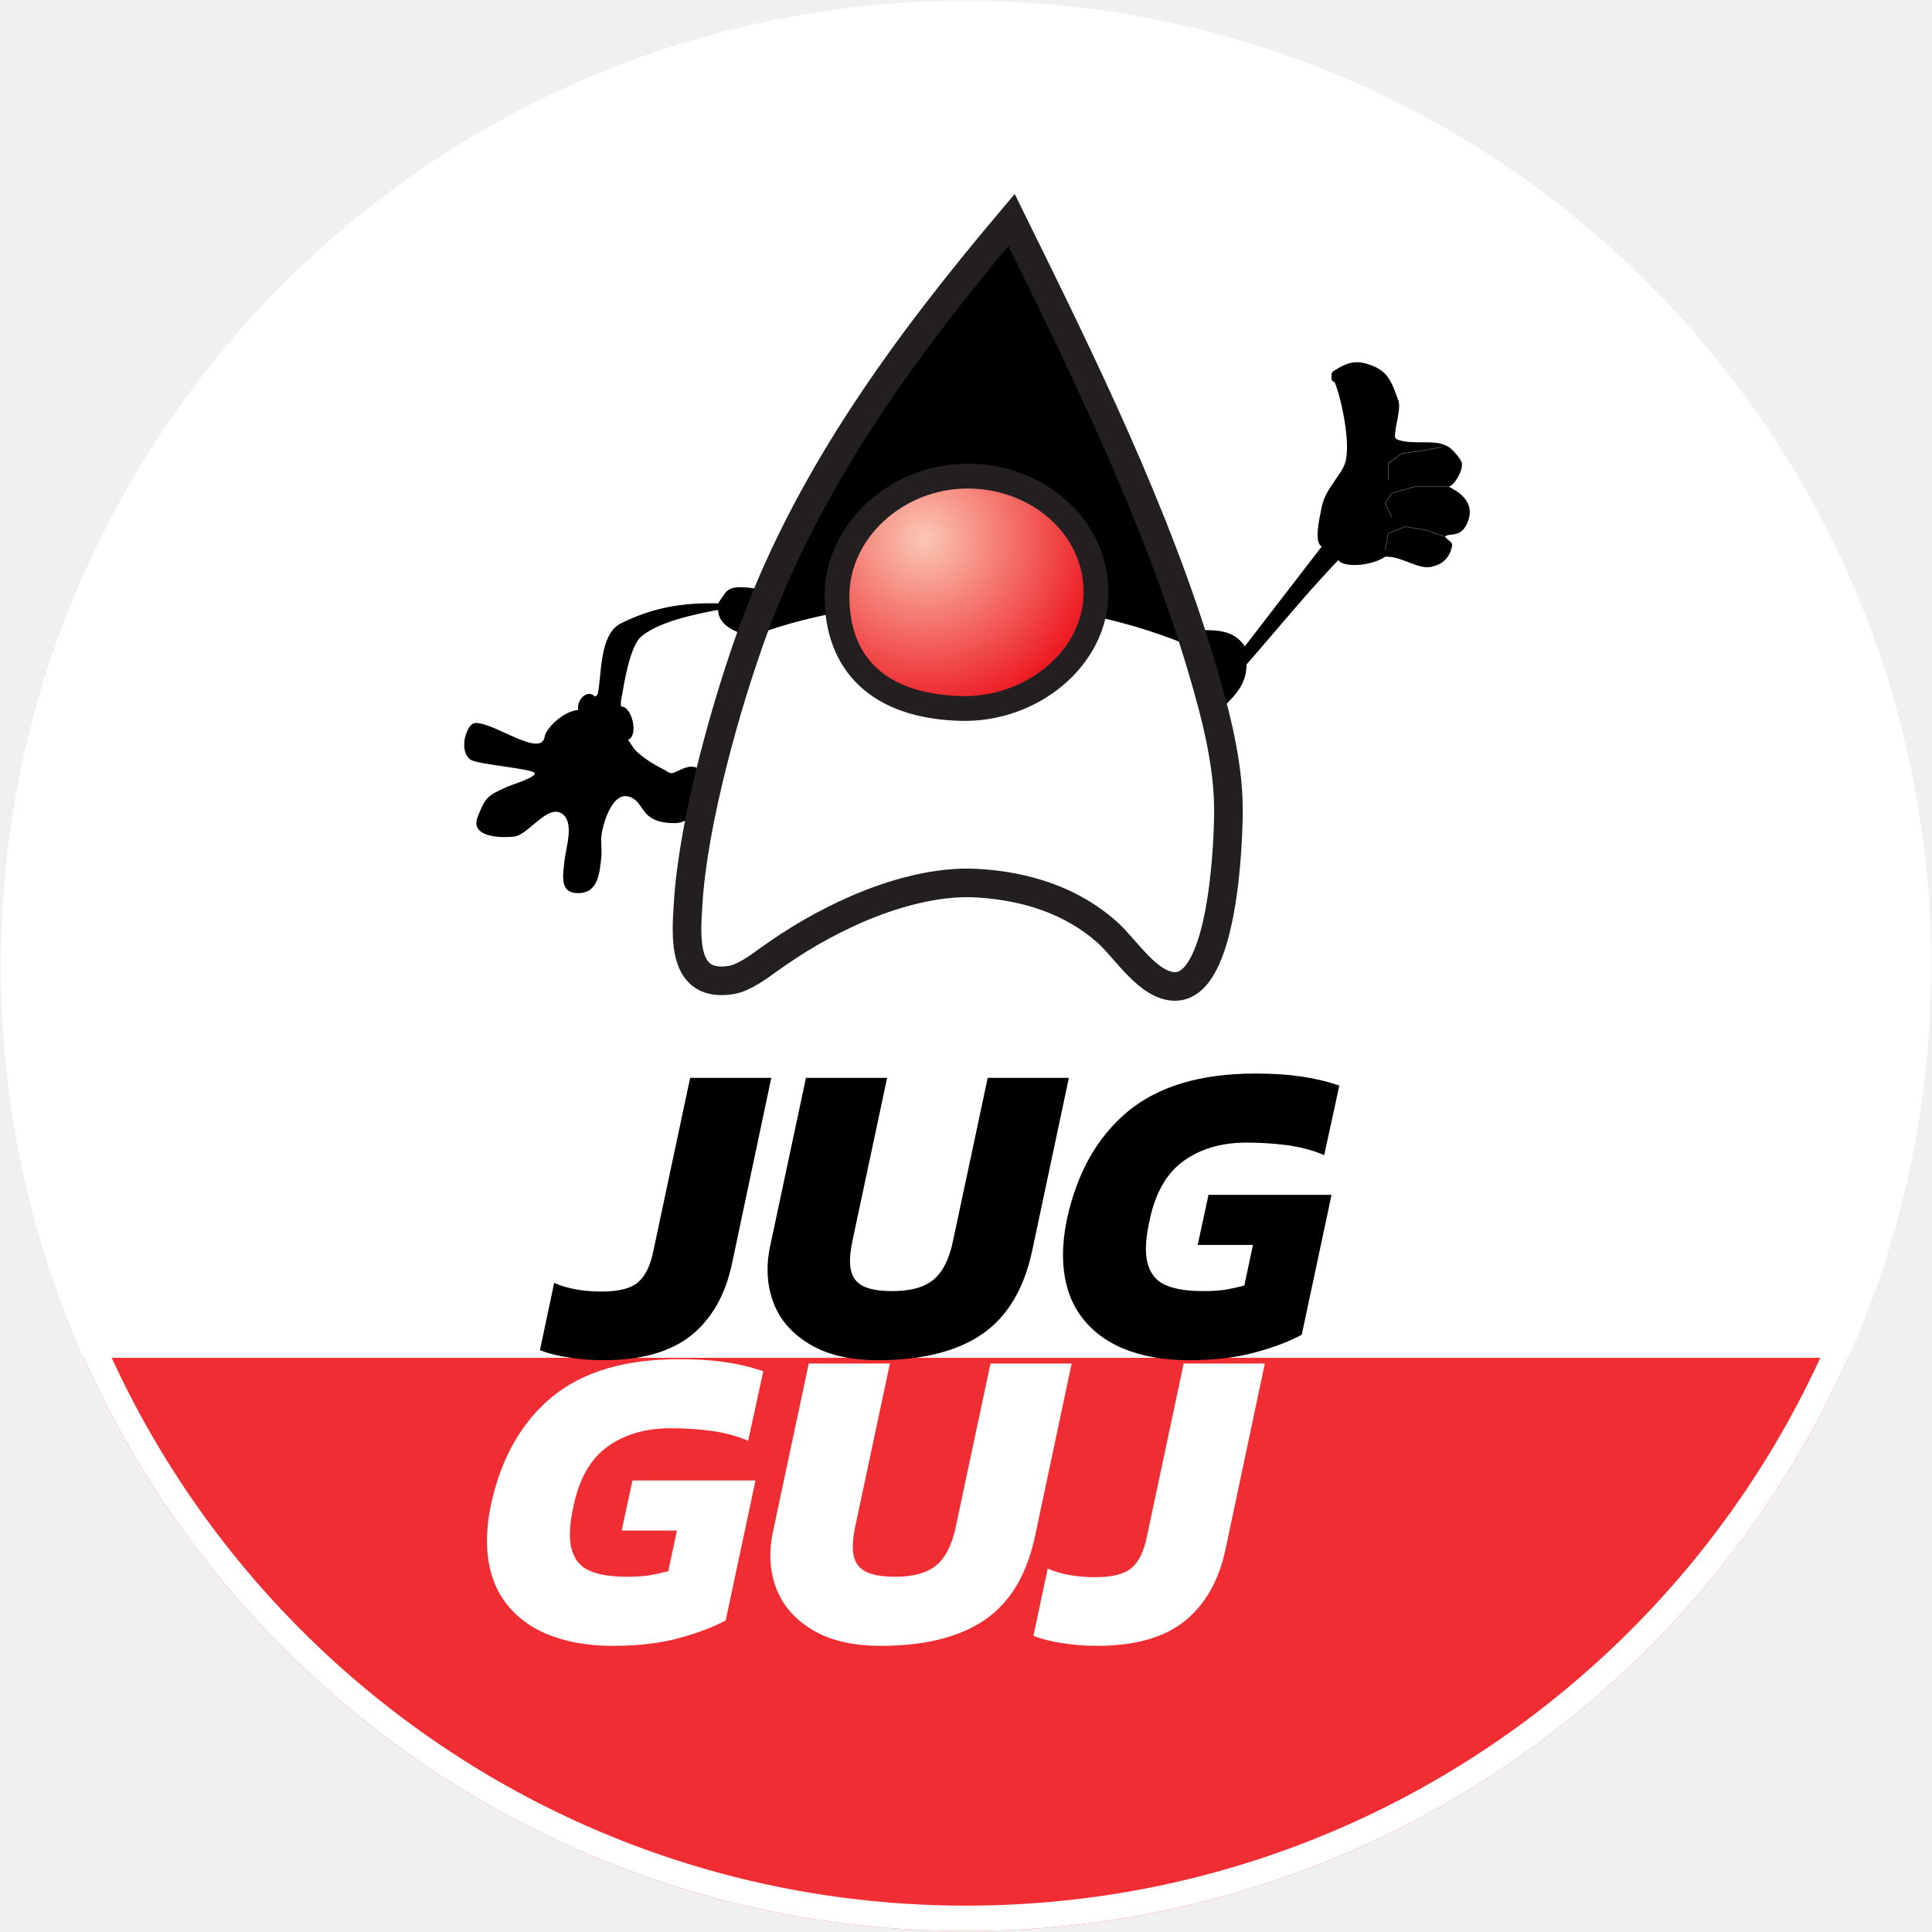
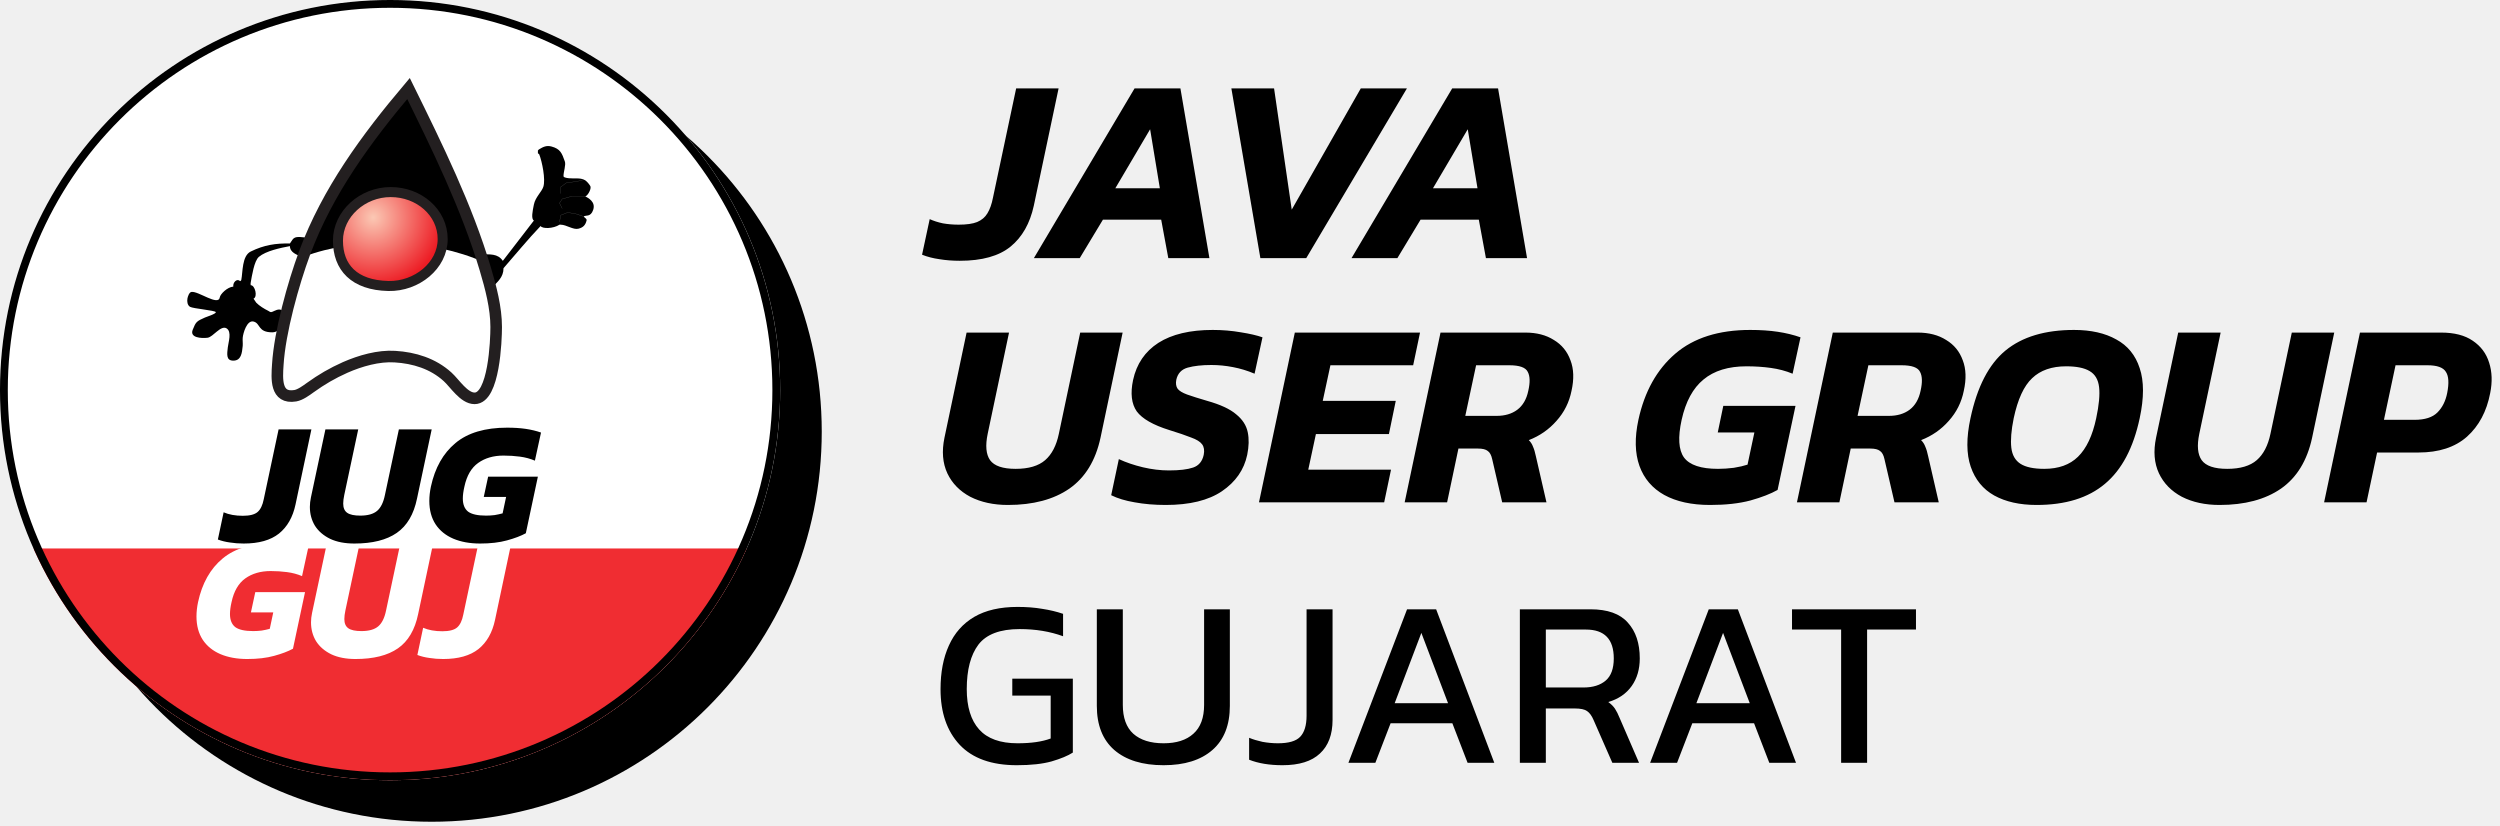
- <svg xmlns="http://www.w3.org/2000/svg" width="1001" height="1001" viewBox="0 0 1001 1001" fill="none">
-   <g clip-path="url(#clip0_50_2)">
-     <rect x="0.5" y="0.5" width="1000" height="1000" rx="500" fill="white" />
-     <rect x="1.5" y="703.501" width="1000" height="330" fill="#F02D32" />
-     <g clip-path="url(#clip1_50_2)">
-       <path fill-rule="evenodd" clip-rule="evenodd" d="M524.09 113.943C470.222 177.795 420.307 245.501 390.951 324.574C376.322 364.21 359.124 425.788 356.554 467.895C355.368 485.785 353.391 511.978 378.991 507.728C385.317 506.641 392.927 501.106 398.067 497.35C412.696 486.872 426.336 478.866 442.941 471.453C462.314 462.953 485.641 456.232 506.694 457.615C531.405 459.098 555.522 466.511 574.203 483.512C583.296 491.716 595.157 511.089 608.798 511.089C633.804 511.089 636.473 436.463 636.473 419.66C636.473 394.95 629.554 368.954 622.537 345.331C598.815 265.665 560.761 188.369 524.09 113.943Z" fill="white" />
-       <path fill-rule="evenodd" clip-rule="evenodd" d="M630.246 369.841C638.351 361.736 645.863 355.806 645.863 344.241C661.975 325.857 676.504 307.868 693.406 290.175C695.581 293.931 709.517 293.733 717.622 288.495C718.117 288.198 718.71 288.495 719.303 288.495C726.32 288.495 735.216 295.315 741.839 293.635C747.868 292.152 750.833 289.088 752.316 283.157C752.909 280.686 749.944 279.994 748.659 278.018C750.932 275.744 757.554 279.401 760.816 269.418C764.276 259.139 754.194 253.999 750.537 252.121C753.107 252.022 757.95 244.214 757.456 240.062C757.159 237.987 752.513 232.748 750.537 231.562C748.955 230.574 747.077 229.98 745.199 229.585C738.873 228.498 731.065 230.079 724.442 227.905C723.652 227.707 722.762 227.015 722.762 226.224C722.663 220.788 726.123 211.794 724.442 207.346C720.686 196.77 718.71 191.333 707.343 188.269C701.116 186.589 696.767 188.665 691.726 191.729C691.034 192.124 690.342 192.717 689.947 193.409C689.848 193.706 689.848 196.671 689.947 196.869C690.342 197.56 691.429 197.857 691.726 198.549C695.284 207.642 700.029 230.574 696.866 240.062C694.691 246.487 686.685 253.307 684.807 262.598C683.127 270.901 680.952 280.983 684.807 283.157L644.974 334.851C638.549 325.264 628.269 326.549 617.199 326.549L630.246 369.841Z" fill="black" />
-       <path fill-rule="evenodd" clip-rule="evenodd" d="M396.29 305.693C376.225 302.332 377.411 304.902 372.073 312.612C353.985 312.216 338.961 314.49 321.862 322.891C310.495 328.426 311.78 349.381 309.803 359.067C309.704 359.858 308.914 360.847 308.123 360.847C304.367 356.893 298.733 362.428 299.524 367.864C291.715 368.457 282.819 377.551 282.226 381.603C280.447 393.267 254.65 373.301 245.853 374.684C242.887 375.179 241.108 380.813 240.713 383.284C240.12 386.842 240.614 391.685 244.073 393.761C248.126 396.133 276.296 398.308 277.087 400.581C277.778 402.755 264.83 406.709 263.15 407.5C252.475 412.244 251.585 412.936 247.533 423.117C243.283 433.594 258.801 434.385 266.609 433.396C273.627 432.507 283.412 416.989 290.826 421.338C297.942 425.687 293.198 439.129 292.506 445.554C291.616 453.857 289.837 462.752 299.524 462.752C309.605 462.752 310.693 453.066 311.582 443.874C311.879 440.414 311.286 436.856 311.582 433.396C312.077 427.663 316.92 410.564 325.42 412.64C334.711 414.913 330.461 426.477 349.636 426.477C352.7 426.477 355.962 425.094 358.236 423.117C360.707 420.843 362.189 417.483 363.375 414.32C364.561 411.058 365.056 407.5 365.056 404.04C365.056 399.889 361.794 397.22 358.236 397.22C354.381 397.22 349.834 400.581 347.956 400.581C346.572 400.581 345.485 399.494 344.299 398.901C339.06 396.331 332.932 392.575 328.88 388.423C328.781 388.325 325.618 383.679 325.42 383.284C331.054 381.109 327.397 365.887 321.862 366.085C321.565 364.998 321.664 363.713 321.862 362.527C323.344 354.422 326.211 334.851 332.339 329.711C341.433 322.101 359.916 318.246 372.073 315.972C372.172 324.176 380.969 327.142 387.592 329.711L396.29 305.693Z" fill="black" />
-       <path fill-rule="evenodd" clip-rule="evenodd" d="M524.093 117.403C460.736 180.761 421.002 246.095 389.273 329.715C458.463 303.423 553.351 306.29 620.859 336.634C596.149 267.345 562.345 181.946 524.093 117.403Z" fill="black" />
-       <path fill-rule="evenodd" clip-rule="evenodd" d="M501.259 246.686C537.435 246.686 567.878 272.681 567.878 306.979C567.878 341.079 534.469 367.865 498.392 367.075C454.21 366.086 433.651 343.056 433.651 308.956C433.651 274.658 465.083 246.686 501.259 246.686Z" fill="url(#paint0_radial_50_2)" stroke="#231F20" stroke-width="12.849" />
-       <path d="M746.982 231.562L738.383 233.243L726.324 234.923L719.306 240.064V248.662" stroke="#666666" stroke-width="0.297" />
-       <path d="M750.539 252.124H733.242L721.084 255.583L717.625 260.822L721.084 267.741" stroke="#666666" stroke-width="0.297" />
-       <path d="M748.66 278.018L738.38 274.559L728.101 272.877L719.304 276.336L717.624 285.034" stroke="#666666" stroke-width="0.297" />
-       <path fill-rule="evenodd" clip-rule="evenodd" d="M524.09 113.943C470.222 177.795 420.307 245.501 390.951 324.574C376.322 364.21 359.124 425.788 356.554 467.895C355.368 485.785 353.391 511.978 378.991 507.728C385.317 506.641 392.927 501.106 398.067 497.35C412.696 486.872 426.336 478.866 442.941 471.453C462.314 462.953 485.641 456.232 506.694 457.615C531.405 459.098 555.522 466.511 574.203 483.512C583.296 491.716 595.157 511.089 608.798 511.089C633.804 511.089 636.473 436.463 636.473 419.66C636.473 394.95 629.554 368.954 622.537 345.331C598.815 265.665 560.761 188.369 524.09 113.943Z" stroke="#231F20" stroke-width="14.826" />
+ <svg xmlns="http://www.w3.org/2000/svg" width="215" height="71" viewBox="0 0 215 71" fill="none">
+   <rect x="3.909" y="3.909" width="66.426" height="66.426" rx="33.213" fill="black" />
+   <rect x="3.909" y="3.909" width="66.426" height="66.426" rx="33.213" stroke="black" stroke-width="0.671" />
+   <g clip-path="url(#clip0_888_228)">
+     <path fill-rule="evenodd" clip-rule="evenodd" d="M38.705 11.185C35.091 15.469 31.742 20.012 29.772 25.317C28.79 27.977 27.636 32.109 27.464 34.934C27.384 36.134 27.252 37.892 28.97 37.606C29.394 37.534 29.905 37.162 30.249 36.91C31.231 36.207 32.146 35.67 33.26 35.173C34.56 34.602 36.125 34.151 37.538 34.244C39.196 34.344 40.814 34.841 42.068 35.982C42.678 36.532 43.474 37.832 44.389 37.832C46.067 37.832 46.246 32.825 46.246 31.697C46.246 30.039 45.782 28.295 45.311 26.71C43.719 21.365 41.166 16.178 38.705 11.185Z" fill="white" />
+     <path fill-rule="evenodd" clip-rule="evenodd" d="M45.828 28.356C46.371 27.812 46.876 27.414 46.876 26.638C47.956 25.405 48.931 24.198 50.066 23.01C50.211 23.262 51.147 23.249 51.69 22.898C51.724 22.878 51.763 22.898 51.803 22.898C52.274 22.898 52.871 23.355 53.315 23.242C53.72 23.143 53.919 22.938 54.018 22.54C54.058 22.374 53.859 22.327 53.773 22.195C53.925 22.042 54.37 22.288 54.589 21.618C54.821 20.928 54.144 20.583 53.899 20.457C54.071 20.451 54.396 19.927 54.363 19.648C54.343 19.509 54.031 19.157 53.899 19.078C53.793 19.011 53.667 18.971 53.541 18.945C53.116 18.872 52.592 18.978 52.148 18.832C52.095 18.819 52.035 18.773 52.035 18.72C52.029 18.355 52.261 17.751 52.148 17.453C51.896 16.743 51.763 16.378 51.001 16.173C50.583 16.06 50.291 16.199 49.953 16.405C49.906 16.431 49.86 16.471 49.833 16.518C49.827 16.538 49.827 16.737 49.833 16.75C49.86 16.796 49.933 16.816 49.953 16.863C50.191 17.473 50.51 19.011 50.298 19.648C50.152 20.079 49.614 20.537 49.489 21.16C49.376 21.717 49.23 22.394 49.489 22.54L46.816 26.008C46.385 25.365 45.695 25.451 44.952 25.451L45.828 28.356Z" fill="black" />
+     <path fill-rule="evenodd" clip-rule="evenodd" d="M30.13 24.05C28.784 23.825 28.863 23.997 28.505 24.514C27.292 24.488 26.284 24.64 25.136 25.204C24.373 25.576 24.46 26.982 24.327 27.631C24.32 27.684 24.267 27.751 24.214 27.751C23.962 27.486 23.584 27.857 23.637 28.222C23.113 28.262 22.517 28.872 22.477 29.144C22.357 29.926 20.626 28.587 20.036 28.679C19.837 28.712 19.718 29.09 19.691 29.256C19.651 29.495 19.685 29.82 19.917 29.959C20.189 30.119 22.079 30.264 22.132 30.417C22.178 30.563 21.309 30.828 21.197 30.881C20.48 31.2 20.421 31.246 20.149 31.929C19.864 32.632 20.905 32.685 21.429 32.619C21.9 32.559 22.556 31.518 23.054 31.81C23.531 32.101 23.213 33.003 23.166 33.434C23.107 33.992 22.987 34.588 23.637 34.588C24.314 34.588 24.387 33.938 24.446 33.322C24.466 33.09 24.427 32.851 24.446 32.619C24.48 32.234 24.805 31.087 25.375 31.226C25.998 31.378 25.713 32.154 27 32.154C27.205 32.154 27.424 32.062 27.577 31.929C27.742 31.776 27.842 31.551 27.922 31.339C28.001 31.12 28.034 30.881 28.034 30.649C28.034 30.37 27.816 30.191 27.577 30.191C27.318 30.191 27.013 30.417 26.887 30.417C26.794 30.417 26.721 30.344 26.642 30.304C26.29 30.132 25.879 29.88 25.607 29.601C25.6 29.595 25.388 29.283 25.375 29.256C25.753 29.11 25.508 28.089 25.136 28.102C25.116 28.029 25.123 27.943 25.136 27.864C25.236 27.32 25.428 26.007 25.839 25.662C26.449 25.151 27.689 24.892 28.505 24.74C28.512 25.29 29.102 25.489 29.546 25.662L30.13 24.05Z" fill="black" />
+     <path fill-rule="evenodd" clip-rule="evenodd" d="M38.705 11.417C34.454 15.668 31.788 20.052 29.659 25.663C34.302 23.899 40.668 24.091 45.198 26.127C43.54 21.478 41.272 15.748 38.705 11.417Z" fill="black" />
+     <path fill-rule="evenodd" clip-rule="evenodd" d="M37.173 20.091C39.6 20.091 41.643 21.836 41.643 24.137C41.643 26.425 39.402 28.222 36.981 28.169C34.016 28.103 32.637 26.558 32.637 24.27C32.637 21.968 34.746 20.091 37.173 20.091Z" fill="url(#paint0_radial_888_228)" stroke="#231F20" stroke-width="0.862" />
+     <path d="M53.66 19.077L53.083 19.19L52.274 19.303L51.803 19.648V20.224" stroke="#666666" stroke-width="0.02" />
+     <path d="M53.899 20.456H52.739L51.923 20.688L51.691 21.04L51.923 21.504" stroke="#666666" stroke-width="0.02" />
+     <path d="M53.773 22.193L53.084 21.961L52.394 21.848L51.803 22.08L51.691 22.664" stroke="#666666" stroke-width="0.02" />
+     <path fill-rule="evenodd" clip-rule="evenodd" d="M38.705 11.185C35.091 15.469 31.742 20.012 29.772 25.317C28.79 27.977 27.636 32.109 27.464 34.934C27.384 36.134 27.252 37.892 28.97 37.606C29.394 37.534 29.905 37.162 30.249 36.91C31.231 36.207 32.146 35.67 33.26 35.173C34.56 34.602 36.125 34.151 37.538 34.244C39.196 34.344 40.814 34.841 42.068 35.982C42.678 36.532 43.474 37.832 44.389 37.832C46.067 37.832 46.246 32.825 46.246 31.697C46.246 30.039 45.782 28.295 45.311 26.71C43.719 21.365 41.166 16.178 38.705 11.185Z" stroke="#231F20" stroke-width="0.995" />
+   </g>
+   <path d="M24.837 60.248C23.957 60.248 23.186 60.108 22.526 59.828C21.876 59.548 21.37 59.138 21.01 58.597C20.65 58.047 20.47 57.377 20.47 56.586C20.47 56.196 20.515 55.786 20.605 55.356C20.955 53.735 21.66 52.484 22.721 51.604C23.782 50.723 25.262 50.283 27.163 50.283C27.764 50.283 28.299 50.318 28.769 50.388C29.239 50.458 29.675 50.563 30.075 50.703L29.55 53.119C29.149 52.949 28.719 52.834 28.259 52.774C27.809 52.714 27.338 52.684 26.848 52.684C25.988 52.684 25.262 52.894 24.672 53.315C24.082 53.735 23.686 54.415 23.486 55.356C23.396 55.746 23.351 56.086 23.351 56.376C23.351 56.886 23.501 57.262 23.802 57.502C24.112 57.732 24.627 57.847 25.347 57.847C25.608 57.847 25.853 57.832 26.083 57.802C26.323 57.762 26.553 57.712 26.773 57.652L27.073 56.241H25.152L25.527 54.5H29.805L28.769 59.363C28.349 59.593 27.809 59.798 27.148 59.978C26.498 60.158 25.728 60.248 24.837 60.248ZM34.148 60.248C33.327 60.248 32.632 60.113 32.061 59.843C31.491 59.563 31.056 59.188 30.756 58.717C30.466 58.237 30.32 57.697 30.32 57.096C30.32 56.836 30.351 56.566 30.41 56.286L31.656 50.433H34.478L33.277 56.076C33.217 56.356 33.187 56.601 33.187 56.811C33.187 57.181 33.302 57.447 33.532 57.607C33.762 57.767 34.138 57.847 34.658 57.847C35.298 57.847 35.778 57.712 36.099 57.442C36.419 57.172 36.644 56.716 36.774 56.076L37.974 50.433H40.796L39.535 56.376C39.255 57.737 38.675 58.722 37.794 59.333C36.914 59.943 35.698 60.248 34.148 60.248ZM41.688 60.248C41.268 60.248 40.873 60.218 40.503 60.158C40.132 60.108 39.787 60.023 39.467 59.903L39.962 57.562C40.423 57.762 40.973 57.862 41.613 57.862C42.214 57.862 42.639 57.752 42.889 57.532C43.139 57.312 43.314 56.946 43.414 56.436L44.69 50.433H47.511L46.146 56.886C45.915 57.977 45.44 58.812 44.72 59.393C43.999 59.963 42.989 60.248 41.688 60.248Z" fill="white" />
+   <path d="M24.531 50.318C24.11 50.318 23.715 50.288 23.345 50.228C22.975 50.178 22.63 50.093 22.31 49.973L22.805 47.632C23.265 47.832 23.815 47.932 24.456 47.932C25.056 47.932 25.481 47.822 25.731 47.602C25.982 47.381 26.157 47.016 26.257 46.506L27.532 40.503H30.354L28.988 46.956C28.758 48.047 28.283 48.882 27.562 49.462C26.842 50.033 25.831 50.318 24.531 50.318ZM34.05 50.318C33.229 50.318 32.534 50.183 31.964 49.913C31.393 49.633 30.958 49.257 30.658 48.787C30.368 48.307 30.223 47.767 30.223 47.166C30.223 46.906 30.253 46.636 30.313 46.356L31.558 40.503H34.38L33.179 46.146C33.119 46.426 33.089 46.671 33.089 46.881C33.089 47.251 33.204 47.516 33.434 47.676C33.664 47.837 34.04 47.917 34.56 47.917C35.2 47.917 35.681 47.782 36.001 47.511C36.321 47.241 36.546 46.786 36.676 46.146L37.877 40.503H40.698L39.438 46.446C39.157 47.807 38.577 48.792 37.697 49.402C36.816 50.013 35.6 50.318 34.05 50.318ZM44.862 50.318C43.982 50.318 43.211 50.178 42.551 49.898C41.901 49.617 41.395 49.207 41.035 48.667C40.675 48.117 40.495 47.446 40.495 46.656C40.495 46.266 40.54 45.856 40.63 45.425C40.98 43.804 41.685 42.554 42.746 41.673C43.807 40.793 45.287 40.353 47.188 40.353C47.789 40.353 48.324 40.388 48.794 40.458C49.264 40.528 49.7 40.633 50.1 40.773L49.575 43.189C49.174 43.019 48.744 42.904 48.284 42.844C47.834 42.784 47.364 42.754 46.873 42.754C46.013 42.754 45.287 42.964 44.697 43.384C44.107 43.804 43.712 44.485 43.511 45.425C43.421 45.816 43.376 46.156 43.376 46.446C43.376 46.956 43.526 47.331 43.827 47.572C44.137 47.802 44.652 47.917 45.372 47.917C45.633 47.917 45.878 47.902 46.108 47.872C46.348 47.832 46.578 47.782 46.798 47.722L47.098 46.311H45.177L45.553 44.57H49.83L48.794 49.432C48.374 49.663 47.834 49.868 47.173 50.048C46.523 50.228 45.753 50.318 44.862 50.318Z" fill="black" />
+   <g clip-path="url(#clip1_888_228)">
+     <rect width="67.097" height="67.097" rx="33.549" fill="white" />
+     <rect x="0.067" y="47.169" width="67.097" height="22.142" fill="#F02D32" />
+     <g clip-path="url(#clip2_888_228)">
+       <path fill-rule="evenodd" clip-rule="evenodd" d="M35.132 7.611C31.517 11.895 28.168 16.438 26.198 21.744C25.217 24.403 24.063 28.535 23.891 31.36C23.811 32.561 23.678 34.318 25.396 34.033C25.82 33.96 26.331 33.589 26.676 33.337C27.657 32.633 28.573 32.096 29.687 31.599C30.987 31.029 32.552 30.578 33.965 30.67C35.623 30.77 37.241 31.267 38.494 32.408C39.104 32.959 39.9 34.258 40.815 34.258C42.493 34.258 42.672 29.251 42.672 28.124C42.672 26.466 42.208 24.721 41.737 23.137C40.146 17.791 37.592 12.605 35.132 7.611Z" fill="white" />
+       <path fill-rule="evenodd" clip-rule="evenodd" d="M42.254 24.782C42.798 24.238 43.302 23.84 43.302 23.064C44.383 21.831 45.358 20.624 46.492 19.437C46.638 19.689 47.573 19.676 48.117 19.324C48.15 19.304 48.19 19.324 48.23 19.324C48.701 19.324 49.298 19.782 49.742 19.669C50.147 19.569 50.346 19.364 50.445 18.966C50.485 18.8 50.286 18.754 50.2 18.621C50.352 18.468 50.796 18.714 51.015 18.044C51.247 17.354 50.571 17.009 50.326 16.884C50.498 16.877 50.823 16.353 50.79 16.074C50.77 15.935 50.458 15.584 50.326 15.504C50.219 15.438 50.093 15.398 49.967 15.371C49.543 15.298 49.019 15.405 48.575 15.259C48.522 15.245 48.462 15.199 48.462 15.146C48.455 14.781 48.688 14.178 48.575 13.879C48.323 13.17 48.19 12.805 47.427 12.599C47.01 12.486 46.718 12.626 46.38 12.831C46.333 12.858 46.287 12.898 46.26 12.944C46.254 12.964 46.254 13.163 46.26 13.176C46.287 13.223 46.36 13.242 46.38 13.289C46.618 13.899 46.937 15.438 46.724 16.074C46.578 16.506 46.041 16.963 45.915 17.587C45.803 18.144 45.657 18.82 45.915 18.966L43.243 22.434C42.812 21.791 42.122 21.877 41.379 21.877L42.254 24.782Z" fill="black" />
+       <path fill-rule="evenodd" clip-rule="evenodd" d="M26.557 20.477C25.21 20.251 25.29 20.424 24.932 20.941C23.718 20.914 22.71 21.067 21.563 21.631C20.8 22.002 20.886 23.408 20.754 24.058C20.747 24.111 20.694 24.177 20.641 24.177C20.389 23.912 20.011 24.283 20.064 24.648C19.54 24.688 18.943 25.298 18.903 25.57C18.784 26.352 17.053 25.013 16.463 25.106C16.264 25.139 16.144 25.517 16.118 25.683C16.078 25.921 16.111 26.246 16.343 26.386C16.615 26.545 18.505 26.691 18.558 26.843C18.605 26.989 17.736 27.254 17.623 27.308C16.907 27.626 16.847 27.672 16.575 28.355C16.29 29.058 17.331 29.111 17.855 29.045C18.326 28.985 18.983 27.944 19.48 28.236C19.958 28.528 19.639 29.43 19.593 29.861C19.533 30.418 19.414 31.015 20.064 31.015C20.74 31.015 20.813 30.365 20.873 29.748C20.893 29.516 20.853 29.277 20.873 29.045C20.906 28.66 21.231 27.513 21.801 27.652C22.425 27.805 22.14 28.581 23.426 28.581C23.632 28.581 23.851 28.488 24.003 28.355C24.169 28.203 24.268 27.977 24.348 27.765C24.428 27.546 24.461 27.308 24.461 27.075C24.461 26.797 24.242 26.618 24.003 26.618C23.745 26.618 23.439 26.843 23.314 26.843C23.221 26.843 23.148 26.77 23.068 26.73C22.717 26.558 22.305 26.306 22.034 26.027C22.027 26.021 21.815 25.709 21.801 25.683C22.18 25.537 21.934 24.515 21.563 24.529C21.543 24.456 21.549 24.369 21.563 24.29C21.662 23.746 21.855 22.433 22.266 22.088C22.876 21.577 24.116 21.319 24.932 21.166C24.938 21.717 25.529 21.916 25.973 22.088L26.557 20.477Z" fill="black" />
+       <path fill-rule="evenodd" clip-rule="evenodd" d="M35.132 7.844C30.881 12.095 28.215 16.478 26.086 22.089C30.728 20.325 37.095 20.517 41.625 22.553C39.967 17.904 37.699 12.174 35.132 7.844Z" fill="black" />
+       <path fill-rule="evenodd" clip-rule="evenodd" d="M33.6 16.518C36.027 16.518 38.07 18.262 38.07 20.563C38.07 22.851 35.828 24.648 33.407 24.596C30.443 24.529 29.064 22.984 29.064 20.696C29.064 18.395 31.172 16.518 33.6 16.518Z" fill="url(#paint1_radial_888_228)" stroke="#231F20" stroke-width="0.862" />
+       <path d="M50.087 15.504L49.51 15.616L48.701 15.729L48.23 16.074V16.651" stroke="#666666" stroke-width="0.02" />
+       <path d="M50.326 16.882H49.165L48.349 17.114L48.117 17.466L48.349 17.93" stroke="#666666" stroke-width="0.02" />
+       <path d="M50.2 18.619L49.51 18.387L48.82 18.274L48.23 18.506L48.117 19.09" stroke="#666666" stroke-width="0.02" />
+       <path fill-rule="evenodd" clip-rule="evenodd" d="M35.132 7.611C31.517 11.895 28.168 16.438 26.198 21.744C25.217 24.403 24.063 28.535 23.891 31.36C23.811 32.561 23.678 34.318 25.396 34.033C25.82 33.96 26.331 33.589 26.676 33.337C27.657 32.633 28.573 32.096 29.687 31.599C30.987 31.029 32.552 30.578 33.965 30.67C35.623 30.77 37.241 31.267 38.494 32.408C39.104 32.959 39.9 34.258 40.815 34.258C42.493 34.258 42.672 29.251 42.672 28.124C42.672 26.466 42.208 24.721 41.737 23.137C40.146 17.791 37.592 12.605 35.132 7.611Z" stroke="#231F20" stroke-width="0.995" />
    </g>
-     <path d="M317.403 852.735C304.281 852.735 292.799 850.648 282.957 846.472C273.265 842.297 265.734 836.183 260.366 828.131C254.998 819.93 252.314 809.939 252.314 798.159C252.314 792.343 252.985 786.23 254.327 779.818C259.546 755.661 270.059 737.022 285.865 723.899C301.671 710.777 323.74 704.216 352.072 704.216C361.019 704.216 368.997 704.738 376.005 705.782C383.014 706.826 389.5 708.391 395.465 710.479L387.637 746.49C381.672 743.955 375.26 742.241 368.401 741.346C361.69 740.451 354.682 740.004 347.375 740.004C334.551 740.004 323.74 743.135 314.943 749.398C306.145 755.661 300.255 765.801 297.272 779.818C295.93 785.633 295.259 790.703 295.259 795.028C295.259 802.632 297.496 808.224 301.97 811.803C306.592 815.233 314.272 816.948 325.008 816.948C328.885 816.948 332.538 816.724 335.968 816.276C339.547 815.68 342.976 814.934 346.257 814.04L350.73 793.014H322.1L327.692 767.068H391.439L376.005 839.539C369.743 842.968 361.69 846.025 351.849 848.709C342.156 851.393 330.674 852.735 317.403 852.735ZM456.163 852.735C443.935 852.735 433.572 850.722 425.072 846.696C416.573 842.521 410.086 836.929 405.613 829.921C401.288 822.763 399.126 814.711 399.126 805.764C399.126 801.887 399.573 797.861 400.468 793.685L419.033 706.453H461.084L443.19 790.554C442.295 794.729 441.848 798.383 441.848 801.514C441.848 807.031 443.562 810.983 446.992 813.369C450.422 815.755 456.014 816.948 463.768 816.948C473.311 816.948 480.469 814.934 485.24 810.908C490.012 806.882 493.367 800.097 495.306 790.554L513.199 706.453H555.25L536.462 795.028C532.286 815.307 523.638 829.995 510.515 839.091C497.393 848.187 479.276 852.735 456.163 852.735ZM568.548 852.735C562.285 852.735 556.395 852.288 550.878 851.393C545.361 850.648 540.216 849.38 535.444 847.591L542.826 812.698C549.685 815.68 557.886 817.171 567.43 817.171C576.377 817.171 582.714 815.531 586.442 812.25C590.17 808.97 592.779 803.527 594.271 795.922L613.283 706.453H655.333L634.979 802.632C631.55 818.886 624.467 831.337 613.73 839.986C602.994 848.485 587.933 852.735 568.548 852.735Z" fill="white" />
-     <path d="M312.839 704.735C306.577 704.735 300.687 704.287 295.169 703.393C289.652 702.647 284.508 701.38 279.736 699.59L287.117 664.697C293.976 667.68 302.178 669.171 311.721 669.171C320.668 669.171 327.005 667.53 330.733 664.25C334.461 660.969 337.071 655.527 338.562 647.922L357.574 558.452H399.625L379.271 654.632C375.841 670.886 368.758 683.337 358.022 691.985C347.285 700.485 332.225 704.735 312.839 704.735ZM454.708 704.735C442.48 704.735 432.117 702.722 423.617 698.696C415.118 694.52 408.631 688.929 404.158 681.92C399.833 674.763 397.671 666.71 397.671 657.763C397.671 653.886 398.118 649.86 399.013 645.685L417.578 558.452H459.629L441.735 642.554C440.84 646.729 440.393 650.382 440.393 653.514C440.393 659.031 442.108 662.982 445.537 665.368C448.967 667.754 454.559 668.947 462.313 668.947C471.856 668.947 479.014 666.934 483.785 662.908C488.557 658.882 491.912 652.097 493.851 642.554L511.745 558.452H553.795L535.007 647.027C530.831 667.307 522.183 681.995 509.061 691.091C495.938 700.187 477.821 704.735 454.708 704.735ZM615.854 704.735C602.732 704.735 591.25 702.647 581.408 698.472C571.716 694.297 564.186 688.183 558.817 680.131C553.449 671.929 550.765 661.939 550.765 650.158C550.765 644.343 551.436 638.229 552.778 631.817C557.997 607.66 568.51 589.021 584.316 575.899C600.122 562.777 622.192 556.216 650.524 556.216C659.47 556.216 667.448 556.737 674.457 557.781C681.465 558.825 687.952 560.391 693.916 562.478L686.088 598.49C680.123 595.955 673.711 594.24 666.852 593.345C660.141 592.451 653.133 592.003 645.826 592.003C633.002 592.003 622.192 595.135 613.394 601.398C604.596 607.66 598.706 617.8 595.724 631.817C594.381 637.633 593.71 642.703 593.71 647.027C593.71 654.632 595.947 660.224 600.421 663.803C605.043 667.232 612.723 668.947 623.459 668.947C627.336 668.947 630.989 668.723 634.419 668.276C637.998 667.68 641.427 666.934 644.708 666.039L649.181 645.014H620.551L626.143 619.068H689.89L674.457 691.538C668.194 694.968 660.141 698.025 650.3 700.709C640.607 703.393 629.125 704.735 615.854 704.735Z" fill="black" />
+     <path d="M21.264 56.675C20.383 56.675 19.613 56.535 18.953 56.254C18.302 55.974 17.797 55.564 17.437 55.024C17.077 54.473 16.897 53.803 16.897 53.013C16.897 52.622 16.942 52.212 17.032 51.782C17.382 50.161 18.087 48.91 19.148 48.03C20.208 47.15 21.689 46.709 23.59 46.709C24.19 46.709 24.726 46.744 25.196 46.814C25.666 46.884 26.101 46.989 26.502 47.13L25.976 49.546C25.576 49.376 25.146 49.261 24.686 49.201C24.235 49.141 23.765 49.111 23.275 49.111C22.415 49.111 21.689 49.321 21.099 49.741C20.509 50.161 20.113 50.842 19.913 51.782C19.823 52.172 19.778 52.512 19.778 52.803C19.778 53.313 19.928 53.688 20.228 53.928C20.538 54.158 21.054 54.273 21.774 54.273C22.034 54.273 22.279 54.258 22.509 54.228C22.75 54.188 22.98 54.138 23.2 54.078L23.5 52.667H21.579L21.954 50.926H26.232L25.196 55.789C24.776 56.019 24.235 56.224 23.575 56.404C22.925 56.584 22.154 56.675 21.264 56.675ZM30.574 56.675C29.754 56.675 29.058 56.539 28.488 56.269C27.918 55.989 27.483 55.614 27.183 55.144C26.892 54.663 26.747 54.123 26.747 53.523C26.747 53.263 26.777 52.993 26.837 52.712L28.083 46.859H30.904L29.704 52.502C29.644 52.782 29.614 53.028 29.614 53.238C29.614 53.608 29.729 53.873 29.959 54.033C30.189 54.193 30.564 54.273 31.084 54.273C31.725 54.273 32.205 54.138 32.525 53.868C32.845 53.598 33.071 53.143 33.201 52.502L34.401 46.859H37.223L35.962 52.803C35.682 54.163 35.102 55.149 34.221 55.759C33.341 56.369 32.125 56.675 30.574 56.675ZM38.115 56.675C37.695 56.675 37.3 56.645 36.929 56.584C36.559 56.535 36.214 56.449 35.894 56.329L36.389 53.988C36.849 54.188 37.4 54.288 38.04 54.288C38.64 54.288 39.066 54.178 39.316 53.958C39.566 53.738 39.741 53.373 39.841 52.863L41.117 46.859H43.938L42.572 53.313C42.342 54.403 41.867 55.239 41.147 55.819C40.426 56.389 39.416 56.675 38.115 56.675Z" fill="white" />
+     <path d="M20.957 46.744C20.537 46.744 20.142 46.714 19.772 46.654C19.402 46.604 19.056 46.519 18.736 46.399L19.232 44.058C19.692 44.258 20.242 44.358 20.883 44.358C21.483 44.358 21.908 44.248 22.158 44.028C22.408 43.808 22.583 43.443 22.683 42.932L23.959 36.929H26.78L25.415 43.383C25.185 44.473 24.709 45.309 23.989 45.889C23.269 46.459 22.258 46.744 20.957 46.744ZM30.477 46.744C29.656 46.744 28.961 46.609 28.39 46.339C27.82 46.059 27.385 45.684 27.085 45.214C26.794 44.733 26.649 44.193 26.649 43.593C26.649 43.333 26.68 43.062 26.739 42.782L27.985 36.929H30.807L29.606 42.572C29.546 42.852 29.516 43.097 29.516 43.307C29.516 43.678 29.631 43.943 29.861 44.103C30.091 44.263 30.466 44.343 30.987 44.343C31.627 44.343 32.107 44.208 32.428 43.938C32.748 43.668 32.973 43.212 33.103 42.572L34.303 36.929H37.125L35.864 42.872C35.584 44.233 35.004 45.218 34.123 45.829C33.243 46.439 32.027 46.744 30.477 46.744ZM41.289 46.744C40.408 46.744 39.638 46.604 38.978 46.324C38.327 46.044 37.822 45.634 37.462 45.093C37.102 44.543 36.922 43.873 36.922 43.082C36.922 42.692 36.967 42.282 37.057 41.852C37.407 40.231 38.112 38.98 39.173 38.1C40.233 37.219 41.714 36.779 43.615 36.779C44.215 36.779 44.751 36.814 45.221 36.884C45.691 36.954 46.126 37.059 46.527 37.199L46.001 39.616C45.601 39.446 45.171 39.331 44.711 39.27C44.261 39.21 43.79 39.18 43.3 39.18C42.44 39.18 41.714 39.391 41.124 39.811C40.533 40.231 40.138 40.911 39.938 41.852C39.848 42.242 39.803 42.582 39.803 42.872C39.803 43.383 39.953 43.758 40.253 43.998C40.563 44.228 41.079 44.343 41.799 44.343C42.059 44.343 42.304 44.328 42.535 44.298C42.775 44.258 43.005 44.208 43.225 44.148L43.525 42.737H41.604L41.979 40.996H46.257L45.221 45.859C44.801 46.089 44.261 46.294 43.6 46.474C42.95 46.654 42.179 46.744 41.289 46.744Z" fill="black" />
  </g>
-   <rect x="7.079" y="7.079" width="986.842" height="986.842" rx="493.421" stroke="white" stroke-width="13.158" />
+   <rect x="0.335" y="0.335" width="66.426" height="66.426" rx="33.213" stroke="black" stroke-width="0.671" />
+   <path d="M87.447 65.808C85.273 65.808 83.633 65.22 82.526 64.045C81.433 62.869 80.886 61.277 80.886 59.268C80.886 57.819 81.125 56.568 81.604 55.516C82.082 54.45 82.806 53.63 83.777 53.056C84.761 52.482 86.005 52.195 87.508 52.195C88.287 52.195 88.991 52.249 89.62 52.359C90.262 52.455 90.864 52.598 91.424 52.789V54.717C90.303 54.306 89.059 54.101 87.693 54.101C86.012 54.101 84.829 54.546 84.146 55.434C83.476 56.322 83.141 57.6 83.141 59.268C83.141 60.785 83.497 61.94 84.207 62.733C84.918 63.525 86.018 63.922 87.508 63.922C88.684 63.922 89.633 63.785 90.358 63.511V59.821H87.057V58.366H92.264V64.721C91.841 64.995 91.233 65.247 90.44 65.48C89.661 65.698 88.663 65.808 87.447 65.808ZM100.068 65.808C98.25 65.808 96.835 65.37 95.824 64.496C94.826 63.621 94.327 62.357 94.327 60.703V52.4H96.562V60.621C96.562 61.728 96.863 62.555 97.464 63.102C98.079 63.648 98.947 63.922 100.068 63.922C101.175 63.922 102.029 63.648 102.63 63.102C103.246 62.555 103.553 61.728 103.553 60.621V52.4H105.767V60.703C105.767 62.357 105.268 63.621 104.271 64.496C103.273 65.37 101.872 65.808 100.068 65.808ZM110.294 65.808C109.174 65.808 108.217 65.65 107.424 65.336V63.45C107.752 63.587 108.135 63.703 108.572 63.799C109.023 63.881 109.468 63.922 109.905 63.922C110.821 63.922 111.456 63.737 111.812 63.368C112.181 62.985 112.365 62.377 112.365 61.543V52.4H114.6V61.912C114.6 63.17 114.238 64.133 113.513 64.803C112.802 65.473 111.73 65.808 110.294 65.808ZM115.963 65.603L121.007 52.4H123.508L128.51 65.603H126.214L124.902 62.2H119.592L118.28 65.603H115.963ZM119.941 60.477H124.533L122.237 54.429L119.941 60.477ZM130.708 65.603V52.4H136.776C138.252 52.4 139.325 52.782 139.995 53.548C140.678 54.3 141.02 55.325 141.02 56.623C141.02 57.553 140.788 58.345 140.323 59.001C139.858 59.657 139.188 60.115 138.314 60.375C138.56 60.553 138.751 60.744 138.888 60.949C139.024 61.154 139.161 61.427 139.298 61.769L140.958 65.603H138.662L137.043 61.912C136.892 61.557 136.708 61.304 136.489 61.154C136.284 61.004 135.929 60.928 135.423 60.928H132.942V65.603H130.708ZM132.942 59.124H136.182C136.988 59.124 137.624 58.926 138.088 58.53C138.553 58.133 138.785 57.498 138.785 56.623C138.785 54.969 137.986 54.142 136.387 54.142H132.942V59.124ZM141.91 65.603L146.954 52.4H149.455L154.457 65.603H152.161L150.849 62.2H145.539L144.227 65.603H141.91ZM145.888 60.477H150.48L148.184 54.429L145.888 60.477ZM158.337 65.603V54.142H154.113V52.4H164.774V54.142H160.571V65.603H158.337Z" fill="black" />
+   <path d="M82.538 22.427C81.919 22.427 81.337 22.381 80.793 22.291C80.249 22.215 79.75 22.087 79.297 21.905L79.954 18.845C80.287 18.996 80.664 19.117 81.087 19.208C81.526 19.284 81.979 19.321 82.448 19.321C83.127 19.321 83.656 19.246 84.034 19.095C84.427 18.928 84.722 18.679 84.918 18.347C85.13 17.999 85.289 17.553 85.394 17.009L87.389 7.602H91.039L88.908 17.689C88.575 19.216 87.91 20.387 86.913 21.203C85.916 22.019 84.457 22.427 82.538 22.427ZM88.913 22.2L97.572 7.602H101.516L104.01 22.2H100.474L99.862 18.891H94.852L92.857 22.2H88.913ZM95.917 16.193H99.748L98.91 11.116L95.917 16.193ZM108.392 22.2L105.898 7.602H109.57L111.089 18.029L117.028 7.602H120.995L112.336 22.2H108.392ZM116.23 22.2L124.889 7.602H128.833L131.327 22.2H127.79L127.178 18.891H122.169L120.174 22.2H116.23ZM123.234 16.193H127.065L126.226 11.116L123.234 16.193ZM86.686 43.427C85.447 43.427 84.367 43.193 83.445 42.724C82.538 42.241 81.881 41.568 81.473 40.707C81.065 39.83 80.982 38.81 81.223 37.647L83.127 28.602H86.777L84.941 37.306C84.729 38.319 84.797 39.075 85.145 39.573C85.508 40.072 86.241 40.321 87.344 40.321C88.462 40.321 89.308 40.072 89.883 39.573C90.457 39.075 90.85 38.319 91.061 37.306L92.897 28.602H96.547L94.643 37.647C94.22 39.611 93.328 41.069 91.968 42.021C90.608 42.958 88.847 43.427 86.686 43.427ZM100.255 43.427C99.288 43.427 98.396 43.351 97.58 43.2C96.779 43.064 96.107 42.86 95.562 42.588L96.22 39.483C96.84 39.77 97.527 40.004 98.283 40.185C99.053 40.367 99.802 40.457 100.527 40.457C101.434 40.457 102.129 40.374 102.612 40.208C103.096 40.042 103.398 39.679 103.519 39.12C103.595 38.742 103.549 38.44 103.383 38.213C103.217 37.986 102.899 37.79 102.431 37.624C101.978 37.443 101.358 37.231 100.572 36.989C99.167 36.551 98.23 36.014 97.761 35.38C97.308 34.73 97.202 33.831 97.444 32.682C97.746 31.292 98.472 30.227 99.62 29.486C100.784 28.745 102.34 28.375 104.29 28.375C105.136 28.375 105.944 28.443 106.715 28.579C107.486 28.7 108.105 28.844 108.574 29.01L107.894 32.138C107.289 31.881 106.67 31.692 106.035 31.572C105.416 31.451 104.796 31.39 104.176 31.39C103.36 31.39 102.68 31.466 102.136 31.617C101.607 31.768 101.282 32.115 101.162 32.66C101.101 32.977 101.139 33.234 101.275 33.43C101.411 33.612 101.683 33.778 102.091 33.929C102.514 34.08 103.088 34.261 103.814 34.473C104.947 34.79 105.778 35.176 106.307 35.629C106.851 36.067 107.184 36.581 107.305 37.17C107.425 37.745 107.41 38.395 107.259 39.12C106.987 40.404 106.262 41.447 105.083 42.248C103.919 43.034 102.31 43.427 100.255 43.427ZM108.272 43.2L111.355 28.602H122.122L121.532 31.413H114.415L113.757 34.473H120.036L119.447 37.329H113.168L112.511 40.389H119.628L119.039 43.2H108.272ZM120.801 43.2L123.884 28.602H131.183C132.15 28.602 132.966 28.814 133.631 29.237C134.311 29.645 134.787 30.227 135.059 30.982C135.346 31.723 135.377 32.599 135.15 33.612C134.953 34.594 134.523 35.455 133.858 36.196C133.208 36.936 132.415 37.488 131.478 37.85C131.644 38.017 131.765 38.206 131.84 38.417C131.931 38.614 132.014 38.893 132.09 39.256L132.996 43.2H129.188L128.327 39.483C128.251 39.135 128.123 38.901 127.941 38.78C127.775 38.644 127.496 38.576 127.103 38.576H125.425L124.451 43.2H120.801ZM126.015 35.765H128.712C129.422 35.765 130.012 35.591 130.48 35.244C130.964 34.881 131.281 34.337 131.432 33.612C131.599 32.886 131.583 32.342 131.387 31.98C131.206 31.602 130.677 31.413 129.8 31.413H126.944L126.015 35.765ZM147.069 43.427C145.482 43.427 144.168 43.14 143.125 42.566C142.097 41.991 141.387 41.16 140.994 40.072C140.601 38.969 140.571 37.647 140.903 36.105C141.432 33.672 142.49 31.776 144.077 30.415C145.664 29.055 147.81 28.375 150.515 28.375C151.406 28.375 152.2 28.428 152.895 28.534C153.59 28.64 154.24 28.798 154.844 29.01L154.164 32.138C153.575 31.896 152.948 31.73 152.283 31.64C151.633 31.549 150.938 31.503 150.197 31.503C148.641 31.503 147.409 31.881 146.502 32.637C145.596 33.377 144.969 34.533 144.621 36.105C144.289 37.616 144.357 38.697 144.825 39.347C145.309 39.996 146.283 40.321 147.749 40.321C148.187 40.321 148.641 40.291 149.109 40.231C149.578 40.155 149.971 40.064 150.288 39.959L150.877 37.193H147.727L148.203 34.904H154.414L152.872 42.135C152.283 42.467 151.505 42.77 150.537 43.041C149.57 43.298 148.414 43.427 147.069 43.427ZM154.537 43.2L157.62 28.602H164.919C165.887 28.602 166.703 28.814 167.367 29.237C168.048 29.645 168.524 30.227 168.796 30.982C169.083 31.723 169.113 32.599 168.886 33.612C168.69 34.594 168.259 35.455 167.594 36.196C166.944 36.936 166.151 37.488 165.214 37.85C165.38 38.017 165.501 38.206 165.577 38.417C165.667 38.614 165.751 38.893 165.826 39.256L166.733 43.2H162.925L162.063 39.483C161.988 39.135 161.859 38.901 161.678 38.78C161.512 38.644 161.232 38.576 160.839 38.576H159.162L158.187 43.2H154.537ZM159.751 35.765H162.449C163.159 35.765 163.748 35.591 164.217 35.244C164.7 34.881 165.018 34.337 165.169 33.612C165.335 32.886 165.32 32.342 165.123 31.98C164.942 31.602 164.413 31.413 163.537 31.413H160.68L159.751 35.765ZM175.15 43.427C173.699 43.427 172.483 43.155 171.501 42.611C170.533 42.067 169.861 41.243 169.483 40.14C169.105 39.037 169.098 37.647 169.46 35.969C170.035 33.264 171.04 31.322 172.475 30.143C173.911 28.965 175.875 28.375 178.369 28.375C179.82 28.375 181.029 28.647 181.996 29.191C182.978 29.72 183.651 30.544 184.013 31.662C184.391 32.78 184.391 34.216 184.013 35.969C183.469 38.523 182.472 40.404 181.021 41.613C179.585 42.822 177.628 43.427 175.15 43.427ZM175.807 40.321C177.032 40.321 177.999 39.974 178.709 39.279C179.434 38.568 179.956 37.465 180.273 35.969C180.515 34.836 180.598 33.944 180.522 33.294C180.447 32.644 180.175 32.184 179.706 31.912C179.253 31.64 178.58 31.503 177.689 31.503C176.45 31.503 175.475 31.843 174.765 32.523C174.054 33.188 173.526 34.337 173.178 35.969C172.966 37.012 172.898 37.858 172.974 38.508C173.049 39.143 173.314 39.603 173.767 39.891C174.221 40.178 174.901 40.321 175.807 40.321ZM190.884 43.427C189.645 43.427 188.564 43.193 187.642 42.724C186.736 42.241 186.078 41.568 185.67 40.707C185.262 39.83 185.179 38.81 185.421 37.647L187.325 28.602H190.975L189.139 37.306C188.927 38.319 188.995 39.075 189.343 39.573C189.705 40.072 190.438 40.321 191.541 40.321C192.66 40.321 193.506 40.072 194.08 39.573C194.654 39.075 195.047 38.319 195.259 37.306L197.095 28.602H200.745L198.84 37.647C198.417 39.611 197.526 41.069 196.166 42.021C194.806 42.958 193.045 43.427 190.884 43.427ZM199.873 43.2L202.956 28.602H209.938C211.071 28.602 211.978 28.836 212.658 29.305C213.353 29.773 213.822 30.4 214.064 31.186C214.32 31.972 214.351 32.849 214.154 33.816C213.852 35.387 213.187 36.634 212.159 37.556C211.132 38.463 209.742 38.916 207.989 38.916H204.43L203.523 43.2H199.873ZM205.019 36.105H207.649C208.54 36.105 209.198 35.894 209.621 35.47C210.044 35.047 210.323 34.488 210.459 33.793C210.626 32.947 210.588 32.342 210.346 31.98C210.119 31.602 209.59 31.413 208.759 31.413H206.016L205.019 36.105Z" fill="black" />
  <defs>
-     <radialGradient id="paint0_radial_50_2" cx="0" cy="0" r="1" gradientUnits="userSpaceOnUse" gradientTransform="translate(478.799 279.26) scale(89.9506 89.9506)">
+     <radialGradient id="paint0_radial_888_228" cx="0" cy="0" r="1" gradientUnits="userSpaceOnUse" gradientTransform="translate(35.6663 22.277) scale(6.03543 6.03543)">
      <stop stop-color="#FBC8B4" />
      <stop offset="1" stop-color="#ED1C24" />
    </radialGradient>
-     <clipPath id="clip0_50_2">
-       <rect x="0.5" y="0.5" width="1000" height="1000" rx="500" fill="white" />
+     <radialGradient id="paint1_radial_888_228" cx="0" cy="0" r="1" gradientUnits="userSpaceOnUse" gradientTransform="translate(32.0928 18.7033) scale(6.03543 6.03543)">
+       <stop stop-color="#FBC8B4" />
+       <stop offset="1" stop-color="#ED1C24" />
+     </radialGradient>
+     <clipPath id="clip0_888_228">
+       <rect width="34.96" height="28.047" fill="white" transform="translate(19.677 10.2829)" />
    </clipPath>
-     <clipPath id="clip1_50_2">
-       <rect width="521.031" height="418" fill="white" transform="translate(240.5 100.5)" />
+     <clipPath id="clip1_888_228">
+       <rect width="67.097" height="67.097" rx="33.549" fill="white" />
+     </clipPath>
+     <clipPath id="clip2_888_228">
+       <rect width="34.96" height="28.047" fill="white" transform="translate(16.1035 6.70927)" />
    </clipPath>
  </defs>
</svg>
